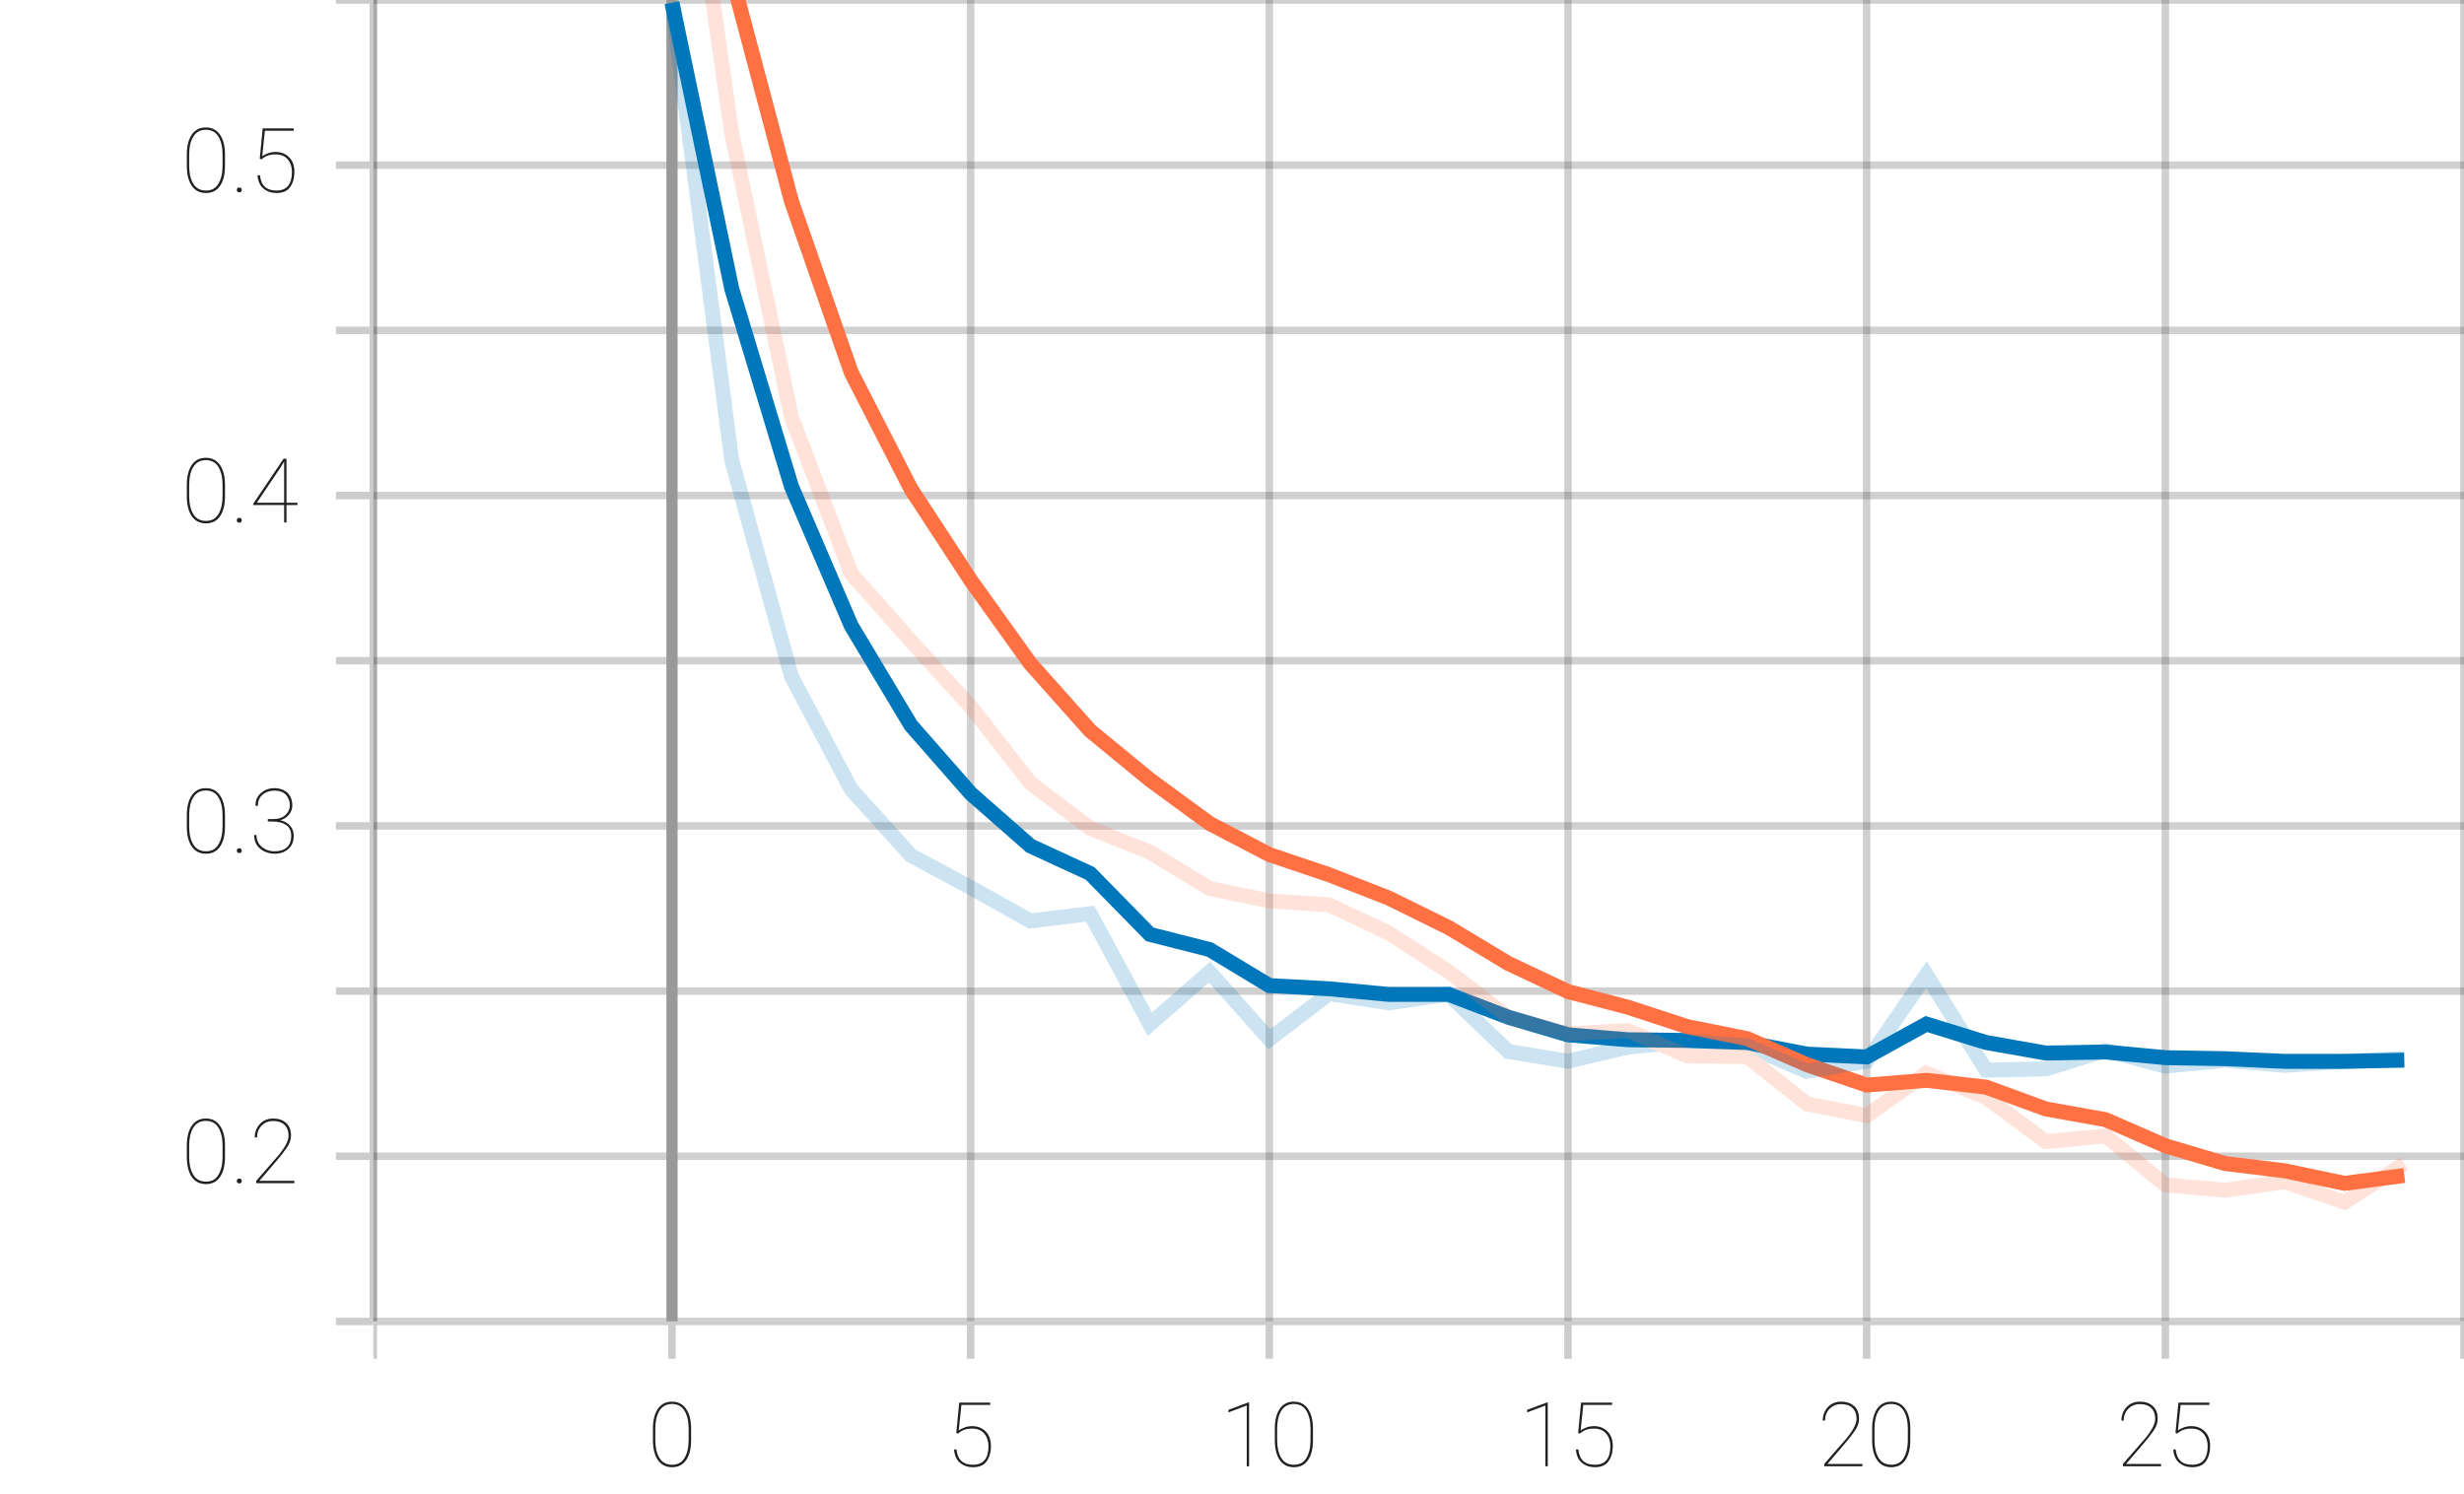
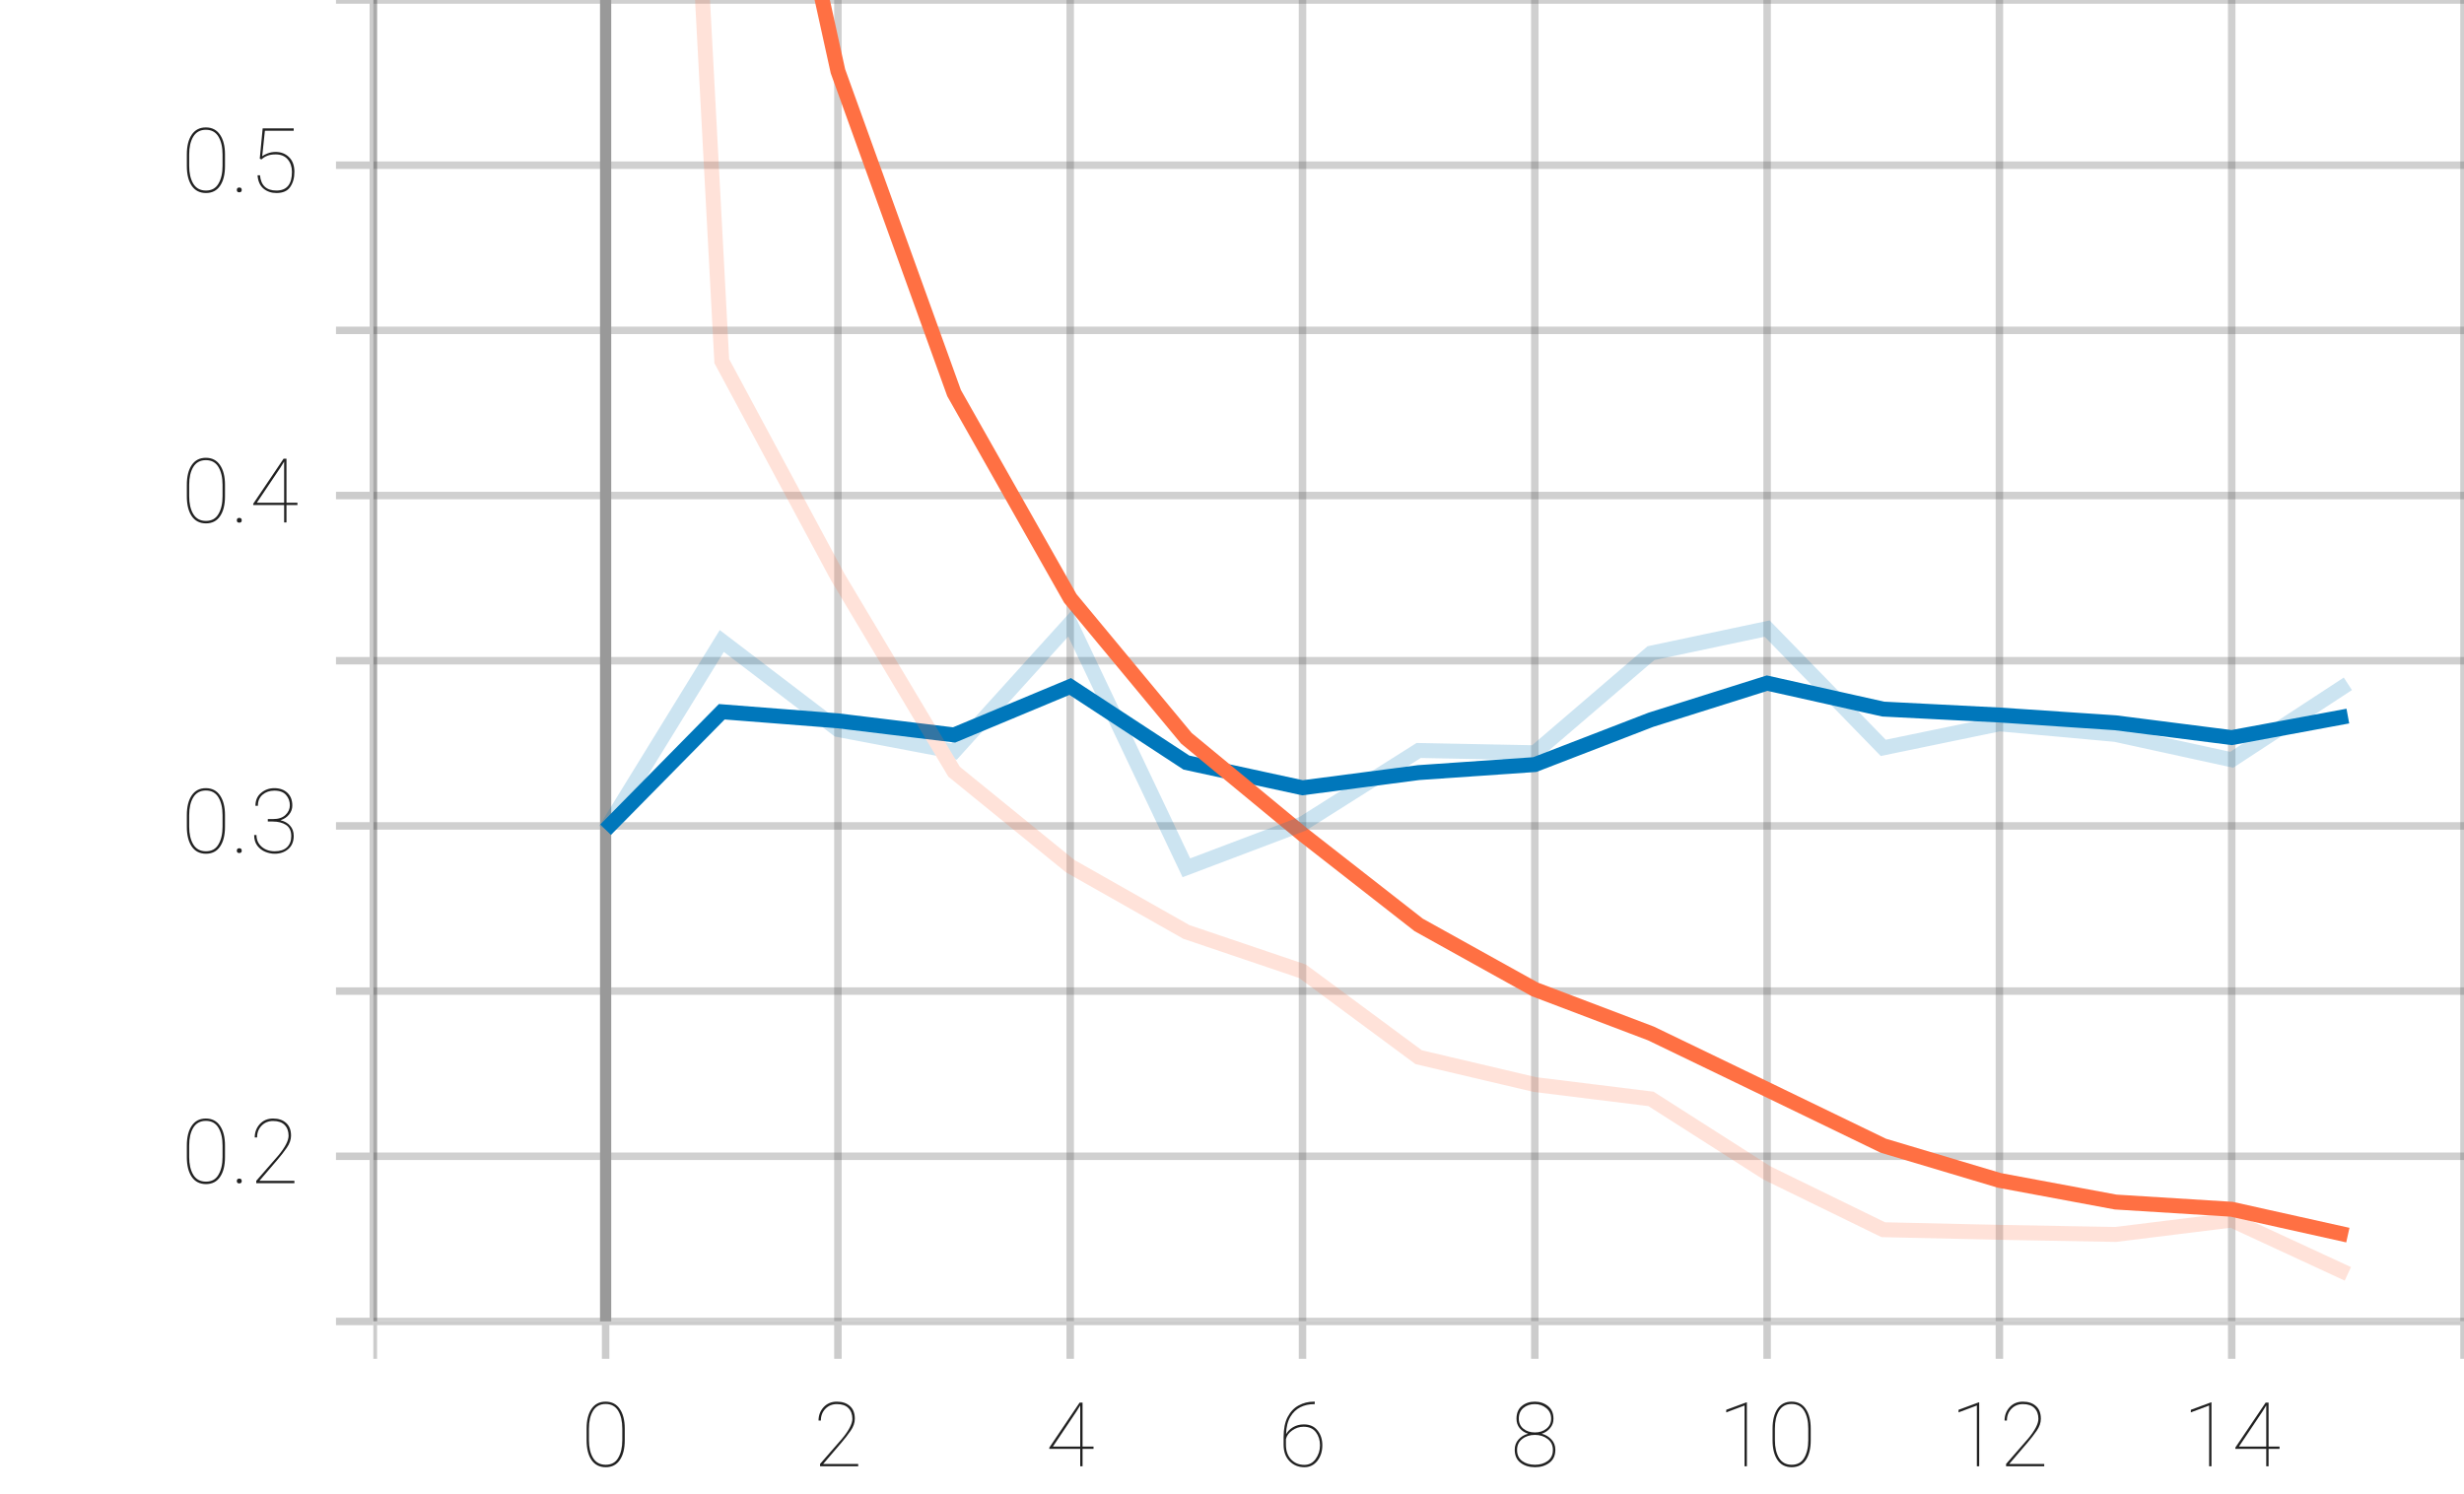
<svg xmlns="http://www.w3.org/2000/svg" viewBox="0 0 330 200">
  <g>
    <g>
      <g>
        <g>
          <g>
            <line x1="50" y1="177" x2="45" y2="177" style="visibility: inherit;" fill="rgb(0, 0, 0)" stroke="rgb(204, 204, 204)" stroke-width="1px" />
            <line x1="50" y1="154.875" x2="45" y2="154.875" style="visibility: inherit;" fill="rgb(0, 0, 0)" stroke="rgb(204, 204, 204)" stroke-width="1px" />
            <line x1="50" y1="132.75" x2="45" y2="132.75" style="visibility: inherit;" fill="rgb(0, 0, 0)" stroke="rgb(204, 204, 204)" stroke-width="1px" />
            <line x1="50" y1="110.625" x2="45" y2="110.625" style="visibility: inherit;" fill="rgb(0, 0, 0)" stroke="rgb(204, 204, 204)" stroke-width="1px" />
            <line x1="50" y1="88.5" x2="45" y2="88.5" style="visibility: inherit;" fill="rgb(0, 0, 0)" stroke="rgb(204, 204, 204)" stroke-width="1px" />
            <line x1="50" y1="66.375" x2="45" y2="66.375" style="visibility: inherit;" fill="rgb(0, 0, 0)" stroke="rgb(204, 204, 204)" stroke-width="1px" />
            <line x1="50" y1="44.25" x2="45" y2="44.25" style="visibility: inherit;" fill="rgb(0, 0, 0)" stroke="rgb(204, 204, 204)" stroke-width="1px" />
            <line x1="50" y1="22.125" x2="45" y2="22.125" style="visibility: inherit;" fill="rgb(0, 0, 0)" stroke="rgb(204, 204, 204)" stroke-width="1px" />
            <line x1="50" y1="0" x2="45" y2="0" style="visibility: inherit;" fill="rgb(0, 0, 0)" stroke="rgb(204, 204, 204)" stroke-width="1px" />
          </g>
          <g transform="translate(40, 0)">
            <text x="0" y="177" dx="0em" dy="0.3em" style="text-anchor: end; visibility: hidden; font-family: Roboto, sans-serif; font-size: 12px; font-weight: 200;" fill="rgb(33, 33, 33)" stroke="none" stroke-width="1px">0.15</text>
            <text x="0" y="154.875" dx="0em" dy="0.3em" style="text-anchor: end; visibility: inherit; font-family: Roboto, sans-serif; font-size: 12px; font-weight: 200;" fill="rgb(33, 33, 33)" stroke="none" stroke-width="1px">0.2</text>
            <text x="0" y="132.75" dx="0em" dy="0.3em" style="text-anchor: end; visibility: hidden; font-family: Roboto, sans-serif; font-size: 12px; font-weight: 200;" fill="rgb(33, 33, 33)" stroke="none" stroke-width="1px">0.25</text>
            <text x="0" y="110.625" dx="0em" dy="0.3em" style="text-anchor: end; visibility: inherit; font-family: Roboto, sans-serif; font-size: 12px; font-weight: 200;" fill="rgb(33, 33, 33)" stroke="none" stroke-width="1px">0.3</text>
            <text x="0" y="88.5" dx="0em" dy="0.3em" style="text-anchor: end; visibility: hidden; font-family: Roboto, sans-serif; font-size: 12px; font-weight: 200;" fill="rgb(33, 33, 33)" stroke="none" stroke-width="1px">0.35</text>
            <text x="0" y="66.375" dx="0em" dy="0.3em" style="text-anchor: end; visibility: inherit; font-family: Roboto, sans-serif; font-size: 12px; font-weight: 200;" fill="rgb(33, 33, 33)" stroke="none" stroke-width="1px">0.4</text>
            <text x="0" y="44.25" dx="0em" dy="0.3em" style="text-anchor: end; visibility: hidden; font-family: Roboto, sans-serif; font-size: 12px; font-weight: 200;" fill="rgb(33, 33, 33)" stroke="none" stroke-width="1px">0.45</text>
            <text x="0" y="22.125" dx="0em" dy="0.3em" style="text-anchor: end; visibility: inherit; font-family: Roboto, sans-serif; font-size: 12px; font-weight: 200;" fill="rgb(33, 33, 33)" stroke="none" stroke-width="1px">0.5</text>
            <text x="0" y="0" dx="0em" dy="0.3em" style="text-anchor: end; visibility: hidden; font-family: Roboto, sans-serif; font-size: 12px; font-weight: 200;" fill="rgb(33, 33, 33)" stroke="none" stroke-width="1px">0.55</text>
          </g>
          <line x1="50" y1="0" x2="50" y2="177" fill="rgb(0, 0, 0)" stroke="rgb(204, 204, 204)" stroke-width="1px" />
        </g>
      </g>
      <g transform="translate(50, 0)" clip-path="url(#clip_0)">
        <clipPath id="clip_0">
          <rect width="280" height="177" />
        </clipPath>
        <g>
          <g>
            <g>
              <line x1="0" y1="0" x2="0" y2="177" fill="rgb(0, 0, 0)" stroke="rgb(66, 66, 66)" stroke-width="1px" opacity="0.25" />
-               <line x1="40" y1="0" x2="40" y2="177" fill="rgb(0, 0, 0)" stroke="rgb(66, 66, 66)" stroke-width="1px" opacity="0.25" />
-               <line x1="80" y1="0" x2="80" y2="177" fill="rgb(0, 0, 0)" stroke="rgb(66, 66, 66)" stroke-width="1px" opacity="0.25" />
-               <line x1="120" y1="0" x2="120" y2="177" fill="rgb(0, 0, 0)" stroke="rgb(66, 66, 66)" stroke-width="1px" opacity="0.25" />
-               <line x1="160" y1="0" x2="160" y2="177" fill="rgb(0, 0, 0)" stroke="rgb(66, 66, 66)" stroke-width="1px" opacity="0.25" />
-               <line x1="200" y1="0" x2="200" y2="177" fill="rgb(0, 0, 0)" stroke="rgb(66, 66, 66)" stroke-width="1px" opacity="0.25" />
-               <line x1="240" y1="0" x2="240" y2="177" fill="rgb(0, 0, 0)" stroke="rgb(66, 66, 66)" stroke-width="1px" opacity="0.25" />
+               <line x1="31.111" y1="0" x2="31.111" y2="177" fill="rgb(0, 0, 0)" stroke="rgb(66, 66, 66)" stroke-width="1px" opacity="0.25" />
+               <line x1="62.222" y1="0" x2="62.222" y2="177" fill="rgb(0, 0, 0)" stroke="rgb(66, 66, 66)" stroke-width="1px" opacity="0.25" />
+               <line x1="93.333" y1="0" x2="93.333" y2="177" fill="rgb(0, 0, 0)" stroke="rgb(66, 66, 66)" stroke-width="1px" opacity="0.25" />
+               <line x1="124.444" y1="0" x2="124.444" y2="177" fill="rgb(0, 0, 0)" stroke="rgb(66, 66, 66)" stroke-width="1px" opacity="0.25" />
+               <line x1="155.556" y1="0" x2="155.556" y2="177" fill="rgb(0, 0, 0)" stroke="rgb(66, 66, 66)" stroke-width="1px" opacity="0.25" />
+               <line x1="186.667" y1="0" x2="186.667" y2="177" fill="rgb(0, 0, 0)" stroke="rgb(66, 66, 66)" stroke-width="1px" opacity="0.25" />
+               <line x1="217.778" y1="0" x2="217.778" y2="177" fill="rgb(0, 0, 0)" stroke="rgb(66, 66, 66)" stroke-width="1px" opacity="0.25" />
+               <line x1="248.889" y1="0" x2="248.889" y2="177" fill="rgb(0, 0, 0)" stroke="rgb(66, 66, 66)" stroke-width="1px" opacity="0.25" />
              <line x1="280" y1="0" x2="280" y2="177" fill="rgb(0, 0, 0)" stroke="rgb(66, 66, 66)" stroke-width="1px" opacity="0.25" />
            </g>
            <g>
              <line x1="0" y1="177" x2="280" y2="177" fill="rgb(0, 0, 0)" stroke="rgb(66, 66, 66)" stroke-width="1px" opacity="0.25" />
              <line x1="0" y1="154.875" x2="280" y2="154.875" fill="rgb(0, 0, 0)" stroke="rgb(66, 66, 66)" stroke-width="1px" opacity="0.25" />
              <line x1="0" y1="132.75" x2="280" y2="132.75" fill="rgb(0, 0, 0)" stroke="rgb(66, 66, 66)" stroke-width="1px" opacity="0.25" />
              <line x1="0" y1="110.625" x2="280" y2="110.625" fill="rgb(0, 0, 0)" stroke="rgb(66, 66, 66)" stroke-width="1px" opacity="0.25" />
              <line x1="0" y1="88.5" x2="280" y2="88.5" fill="rgb(0, 0, 0)" stroke="rgb(66, 66, 66)" stroke-width="1px" opacity="0.25" />
              <line x1="0" y1="66.375" x2="280" y2="66.375" fill="rgb(0, 0, 0)" stroke="rgb(66, 66, 66)" stroke-width="1px" opacity="0.25" />
              <line x1="0" y1="44.25" x2="280" y2="44.25" fill="rgb(0, 0, 0)" stroke="rgb(66, 66, 66)" stroke-width="1px" opacity="0.25" />
              <line x1="0" y1="22.125" x2="280" y2="22.125" fill="rgb(0, 0, 0)" stroke="rgb(66, 66, 66)" stroke-width="1px" opacity="0.25" />
              <line x1="0" y1="0" x2="280" y2="0" fill="rgb(0, 0, 0)" stroke="rgb(66, 66, 66)" stroke-width="1px" opacity="0.25" />
            </g>
          </g>
        </g>
        <g>
          <g>
            <line x1="0" y1="243.375" x2="280" y2="243.375" fill="rgb(0, 0, 0)" stroke="rgb(153, 153, 153)" stroke-width="1.5px" />
          </g>
        </g>
        <g>
          <g>
-             <line x1="40" y1="0" x2="40" y2="177" fill="rgb(0, 0, 0)" stroke="rgb(153, 153, 153)" stroke-width="1.5px" />
+             <line x1="31.111" y1="0" x2="31.111" y2="177" fill="rgb(0, 0, 0)" stroke="rgb(153, 153, 153)" stroke-width="1.5px" />
          </g>
        </g>
        <g>
          <g>
            <g>
              <g>
                <g>
-                   <path stroke="rgb(0, 119, 187)" stroke-width="2px" d="M40,0.364L48,38.664L56,65.164L64,83.809L72,97.156L80,106.275L88,113.306L96,116.997L104,125.155L112,127.186L120,132.01L128,132.442L136,133.196L144,133.188L152,136.248L160,138.609L168,139.265L176,139.361L184,139.647L192,141.187L200,141.57L208,137.166L216,139.635L224,141.051L232,140.907L240,141.667L248,141.807L256,142.164L264,142.163L272,142.002" style="fill: none;" fill="none" />
+                   <path stroke="rgb(0, 119, 187)" stroke-width="2px" d="M31.111,111.132L46.667,95.336L62.222,96.549L77.778,98.441L93.333,91.952L108.889,102.14L124.444,105.517L140,103.485L155.556,102.41L171.111,96.405L186.667,91.503L202.222,94.979L217.778,95.771L233.333,96.813L248.889,98.796L264.444,95.914" style="fill: none;" fill="none" />
                </g>
                <g>
-                   <path stroke="rgb(255, 112, 67)" stroke-width="2px" d="M48,-3.169L56,26.964L64,49.876L72,65.486L80,77.718L88,88.896L96,97.866L104,104.439L112,110.298L120,114.466L128,117.165L136,120.294L144,124.233L152,129.046L160,132.819L168,134.904L176,137.518L184,139.121L192,142.615L200,145.341L208,144.704L216,145.615L224,148.537L232,149.974L240,153.468L248,155.848L256,156.823L264,158.503L272,157.448" style="fill: none;" fill="none" />
+                   <path stroke="rgb(255, 112, 67)" stroke-width="2px" d="M46.667,-61.1L62.222,9.53L77.778,52.652L93.333,80.135L108.889,98.887L124.444,111.731L140,123.885L155.556,132.525L171.111,138.427L186.667,145.932L202.222,153.46L217.778,158.107L233.333,161.005L248.889,161.973L264.444,165.435" style="fill: none;" fill="none" />
                </g>
              </g>
            </g>
          </g>
          <g opacity="0.2">
            <g>
              <g>
                <g>
-                   <path stroke="rgb(0, 119, 187)" stroke-width="2px" d="M40,0.364L48,61.644L56,90.604L64,105.736L72,114.581L80,118.891L88,123.359L96,122.38L104,137.187L112,130.202L120,139.203L128,133.086L136,134.324L144,133.178L152,140.834L160,142.147L168,140.249L176,139.506L184,140.075L192,143.498L200,142.145L208,130.56L216,143.337L224,143.177L232,140.69L240,142.807L248,142.018L256,142.7L264,142.16L272,141.762" style="fill: none;" fill="none" />
+                   <path stroke="rgb(0, 119, 187)" stroke-width="2px" d="M31.111,111.132L46.667,85.858L62.222,97.713L77.778,100.668L93.333,83.479L108.889,116.234L124.444,110.347L140,100.521L155.556,100.825L171.111,87.487L186.667,84.195L202.222,100.173L217.778,96.957L233.333,98.373L248.889,101.769L264.444,91.593" style="fill: none;" fill="none" />
                </g>
                <g>
-                   <path stroke="rgb(255, 112, 67)" stroke-width="2px" d="M40,-38.248L48,17.879L56,55.891L64,76.821L72,85.867L80,94.64L88,104.881L96,110.944L104,114.133L112,118.999L120,120.679L128,121.199L136,124.976L144,130.135L152,136.259L160,138.475L168,138.031L176,141.439L184,141.526L192,147.856L200,149.429L208,143.749L216,146.982L224,152.919L232,152.131L240,158.709L248,159.419L256,158.286L264,161.021L272,155.865" style="fill: none;" fill="none" />
+                   <path stroke="rgb(255, 112, 67)" stroke-width="2px" d="M31.111,-243.548L46.667,48.37L62.222,77.334L77.778,103.363L93.333,116.017L108.889,124.828L124.444,130.097L140,141.605L155.556,145.268L171.111,147.191L186.667,157.122L202.222,164.711L217.778,165.063L233.333,165.346L248.889,163.423L264.444,170.626" style="fill: none;" fill="none" />
                </g>
              </g>
            </g>
          </g>
        </g>
      </g>
      <g transform="translate(50, 177)" clip-path="url(#clip_1)">
        <clipPath id="clip_1">
          <rect width="280" height="23" />
        </clipPath>
        <g>
          <g>
            <line x1="0" y1="0" x2="0" y2="5" style="visibility: inherit;" fill="rgb(0, 0, 0)" stroke="rgb(204, 204, 204)" stroke-width="1px" />
-             <line x1="40" y1="0" x2="40" y2="5" style="visibility: inherit;" fill="rgb(0, 0, 0)" stroke="rgb(204, 204, 204)" stroke-width="1px" />
-             <line x1="80" y1="0" x2="80" y2="5" style="visibility: inherit;" fill="rgb(0, 0, 0)" stroke="rgb(204, 204, 204)" stroke-width="1px" />
-             <line x1="120" y1="0" x2="120" y2="5" style="visibility: inherit;" fill="rgb(0, 0, 0)" stroke="rgb(204, 204, 204)" stroke-width="1px" />
-             <line x1="160" y1="0" x2="160" y2="5" style="visibility: inherit;" fill="rgb(0, 0, 0)" stroke="rgb(204, 204, 204)" stroke-width="1px" />
-             <line x1="200" y1="0" x2="200" y2="5" style="visibility: inherit;" fill="rgb(0, 0, 0)" stroke="rgb(204, 204, 204)" stroke-width="1px" />
-             <line x1="240" y1="0" x2="240" y2="5" style="visibility: inherit;" fill="rgb(0, 0, 0)" stroke="rgb(204, 204, 204)" stroke-width="1px" />
+             <line x1="31.111" y1="0" x2="31.111" y2="5" style="visibility: inherit;" fill="rgb(0, 0, 0)" stroke="rgb(204, 204, 204)" stroke-width="1px" />
+             <line x1="62.222" y1="0" x2="62.222" y2="5" style="visibility: inherit;" fill="rgb(0, 0, 0)" stroke="rgb(204, 204, 204)" stroke-width="1px" />
+             <line x1="93.333" y1="0" x2="93.333" y2="5" style="visibility: inherit;" fill="rgb(0, 0, 0)" stroke="rgb(204, 204, 204)" stroke-width="1px" />
+             <line x1="124.444" y1="0" x2="124.444" y2="5" style="visibility: inherit;" fill="rgb(0, 0, 0)" stroke="rgb(204, 204, 204)" stroke-width="1px" />
+             <line x1="155.556" y1="0" x2="155.556" y2="5" style="visibility: inherit;" fill="rgb(0, 0, 0)" stroke="rgb(204, 204, 204)" stroke-width="1px" />
+             <line x1="186.667" y1="0" x2="186.667" y2="5" style="visibility: inherit;" fill="rgb(0, 0, 0)" stroke="rgb(204, 204, 204)" stroke-width="1px" />
+             <line x1="217.778" y1="0" x2="217.778" y2="5" style="visibility: inherit;" fill="rgb(0, 0, 0)" stroke="rgb(204, 204, 204)" stroke-width="1px" />
+             <line x1="248.889" y1="0" x2="248.889" y2="5" style="visibility: inherit;" fill="rgb(0, 0, 0)" stroke="rgb(204, 204, 204)" stroke-width="1px" />
            <line x1="280" y1="0" x2="280" y2="5" style="visibility: inherit;" fill="rgb(0, 0, 0)" stroke="rgb(204, 204, 204)" stroke-width="1px" />
          </g>
          <g transform="translate(0, 8)">
-             <text x="0" y="0" dx="0em" dy="0.95em" style="text-anchor: middle; visibility: hidden; font-family: Roboto, sans-serif; font-size: 12px; font-weight: 200;" fill="rgb(33, 33, 33)" stroke="none" stroke-width="1px">-5</text>
-             <text x="40" y="0" dx="0em" dy="0.95em" style="text-anchor: middle; visibility: inherit; font-family: Roboto, sans-serif; font-size: 12px; font-weight: 200;" fill="rgb(33, 33, 33)" stroke="none" stroke-width="1px">0</text>
-             <text x="80" y="0" dx="0em" dy="0.95em" style="text-anchor: middle; visibility: inherit; font-family: Roboto, sans-serif; font-size: 12px; font-weight: 200;" fill="rgb(33, 33, 33)" stroke="none" stroke-width="1px">5</text>
-             <text x="120" y="0" dx="0em" dy="0.95em" style="text-anchor: middle; visibility: inherit; font-family: Roboto, sans-serif; font-size: 12px; font-weight: 200;" fill="rgb(33, 33, 33)" stroke="none" stroke-width="1px">10</text>
-             <text x="160" y="0" dx="0em" dy="0.95em" style="text-anchor: middle; visibility: inherit; font-family: Roboto, sans-serif; font-size: 12px; font-weight: 200;" fill="rgb(33, 33, 33)" stroke="none" stroke-width="1px">15</text>
-             <text x="200" y="0" dx="0em" dy="0.95em" style="text-anchor: middle; visibility: inherit; font-family: Roboto, sans-serif; font-size: 12px; font-weight: 200;" fill="rgb(33, 33, 33)" stroke="none" stroke-width="1px">20</text>
-             <text x="240" y="0" dx="0em" dy="0.95em" style="text-anchor: middle; visibility: inherit; font-family: Roboto, sans-serif; font-size: 12px; font-weight: 200;" fill="rgb(33, 33, 33)" stroke="none" stroke-width="1px">25</text>
-             <text x="280" y="0" dx="0em" dy="0.95em" style="text-anchor: middle; visibility: hidden; font-family: Roboto, sans-serif; font-size: 12px; font-weight: 200;" fill="rgb(33, 33, 33)" stroke="none" stroke-width="1px">30</text>
+             <text x="0" y="0" dx="0em" dy="0.95em" style="text-anchor: middle; visibility: hidden; font-family: Roboto, sans-serif; font-size: 12px; font-weight: 200;" fill="rgb(33, 33, 33)" stroke="none" stroke-width="1px">-2</text>
+             <text x="31.111" y="0" dx="0em" dy="0.95em" style="text-anchor: middle; visibility: inherit; font-family: Roboto, sans-serif; font-size: 12px; font-weight: 200;" fill="rgb(33, 33, 33)" stroke="none" stroke-width="1px">0</text>
+             <text x="62.222" y="0" dx="0em" dy="0.95em" style="text-anchor: middle; visibility: inherit; font-family: Roboto, sans-serif; font-size: 12px; font-weight: 200;" fill="rgb(33, 33, 33)" stroke="none" stroke-width="1px">2</text>
+             <text x="93.333" y="0" dx="0em" dy="0.95em" style="text-anchor: middle; visibility: inherit; font-family: Roboto, sans-serif; font-size: 12px; font-weight: 200;" fill="rgb(33, 33, 33)" stroke="none" stroke-width="1px">4</text>
+             <text x="124.444" y="0" dx="0em" dy="0.95em" style="text-anchor: middle; visibility: inherit; font-family: Roboto, sans-serif; font-size: 12px; font-weight: 200;" fill="rgb(33, 33, 33)" stroke="none" stroke-width="1px">6</text>
+             <text x="155.556" y="0" dx="0em" dy="0.95em" style="text-anchor: middle; visibility: inherit; font-family: Roboto, sans-serif; font-size: 12px; font-weight: 200;" fill="rgb(33, 33, 33)" stroke="none" stroke-width="1px">8</text>
+             <text x="186.667" y="0" dx="0em" dy="0.95em" style="text-anchor: middle; visibility: inherit; font-family: Roboto, sans-serif; font-size: 12px; font-weight: 200;" fill="rgb(33, 33, 33)" stroke="none" stroke-width="1px">10</text>
+             <text x="217.778" y="0" dx="0em" dy="0.95em" style="text-anchor: middle; visibility: inherit; font-family: Roboto, sans-serif; font-size: 12px; font-weight: 200;" fill="rgb(33, 33, 33)" stroke="none" stroke-width="1px">12</text>
+             <text x="248.889" y="0" dx="0em" dy="0.95em" style="text-anchor: middle; visibility: inherit; font-family: Roboto, sans-serif; font-size: 12px; font-weight: 200;" fill="rgb(33, 33, 33)" stroke="none" stroke-width="1px">14</text>
+             <text x="280" y="0" dx="0em" dy="0.95em" style="text-anchor: middle; visibility: hidden; font-family: Roboto, sans-serif; font-size: 12px; font-weight: 200;" fill="rgb(33, 33, 33)" stroke="none" stroke-width="1px">16</text>
          </g>
          <line x1="0" y1="0" x2="280" y2="0" fill="rgb(0, 0, 0)" stroke="rgb(204, 204, 204)" stroke-width="1px" />
        </g>
      </g>
    </g>
  </g>
</svg>
